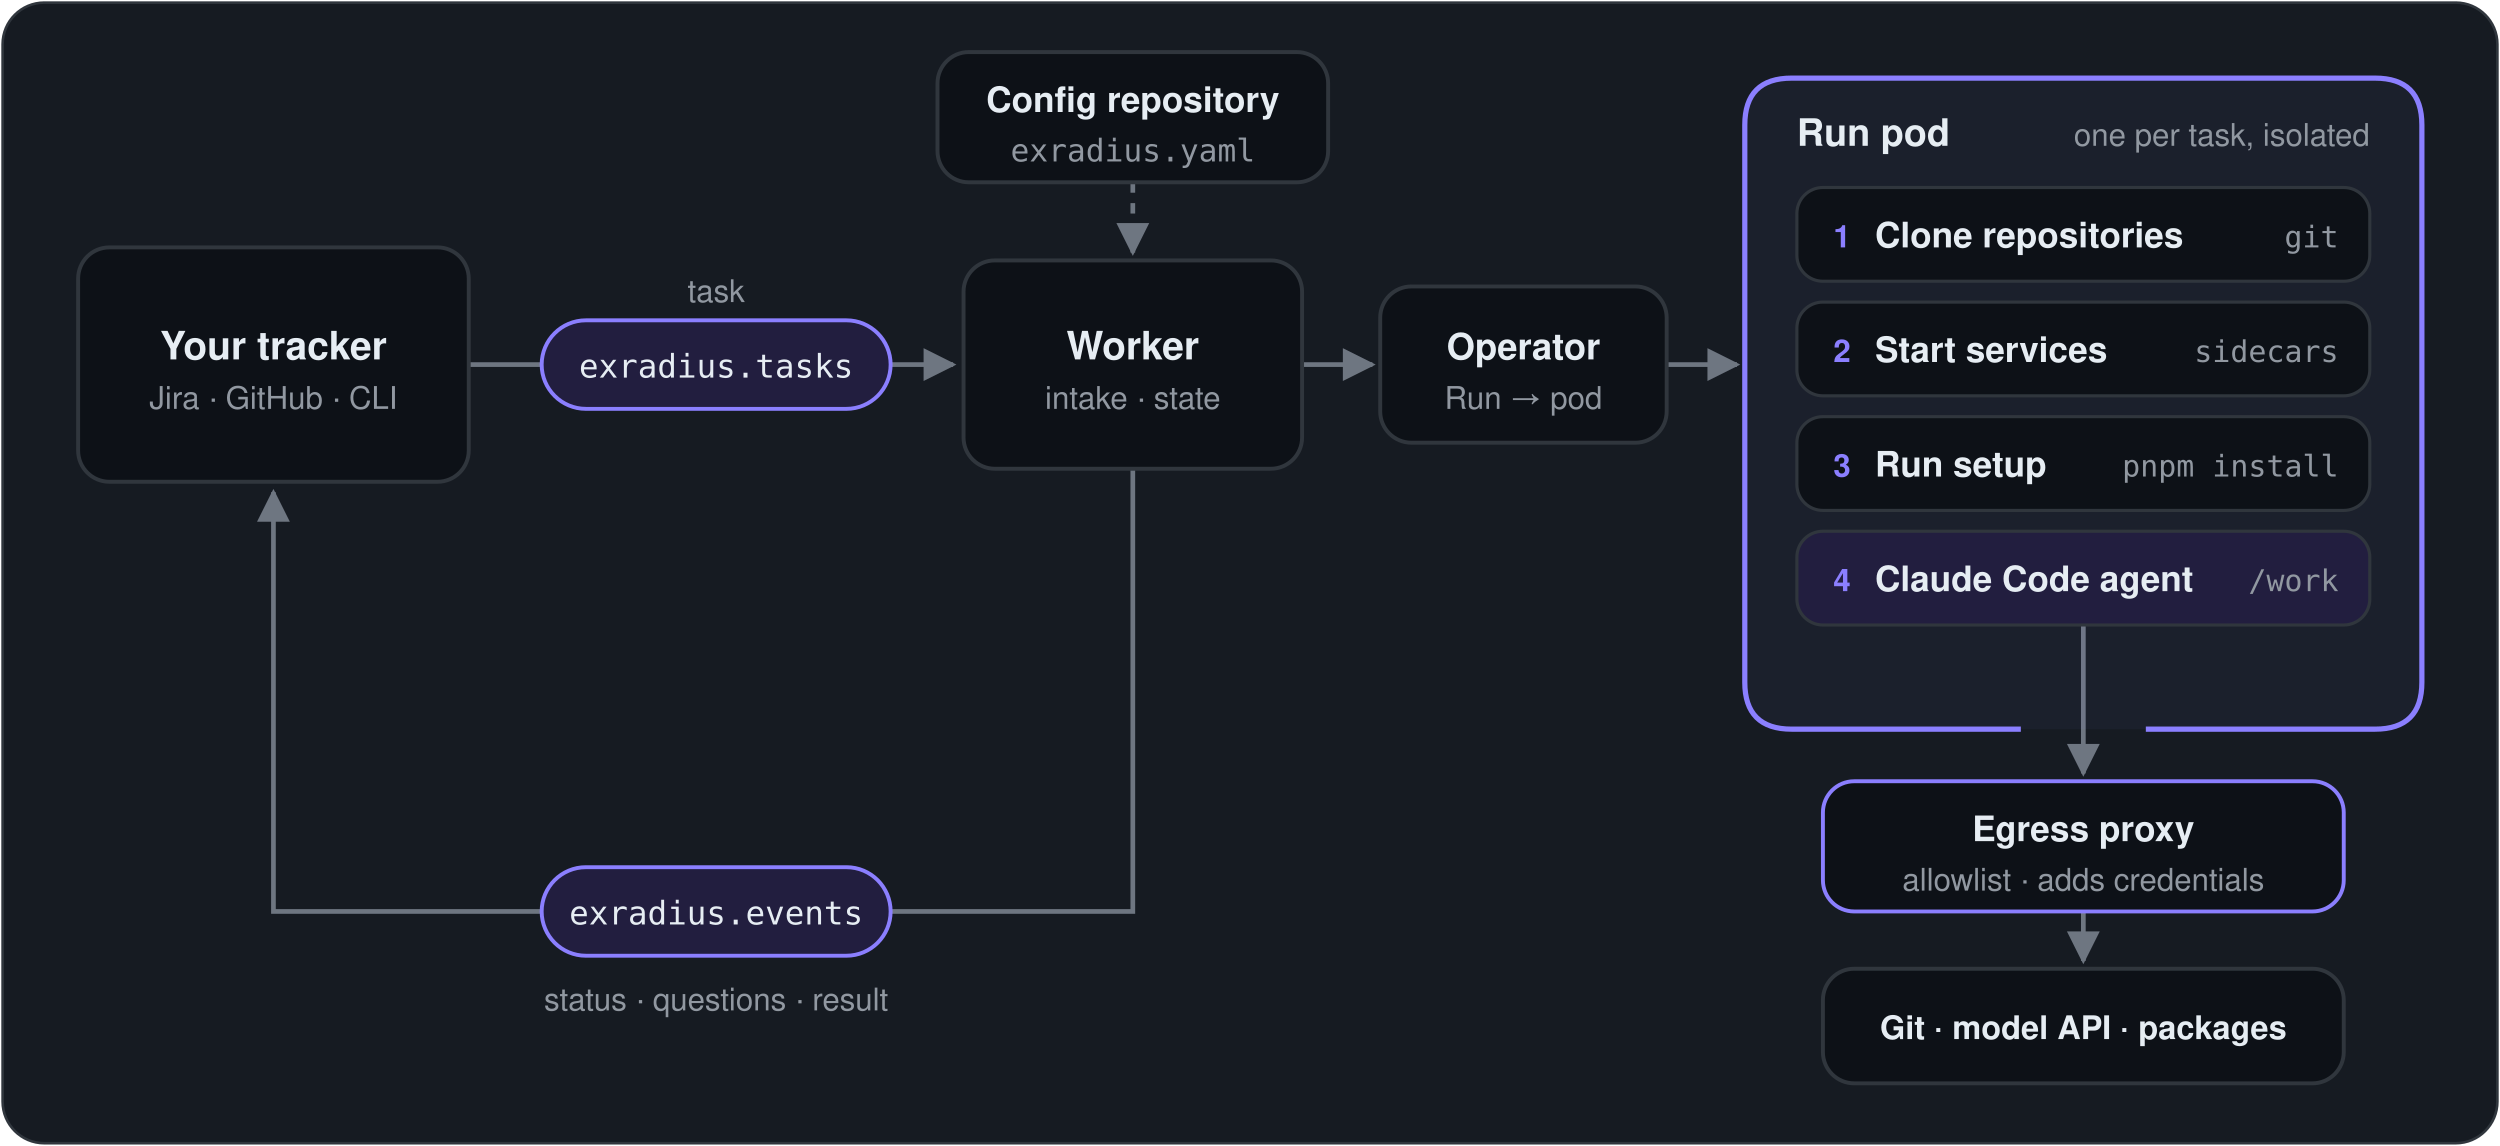
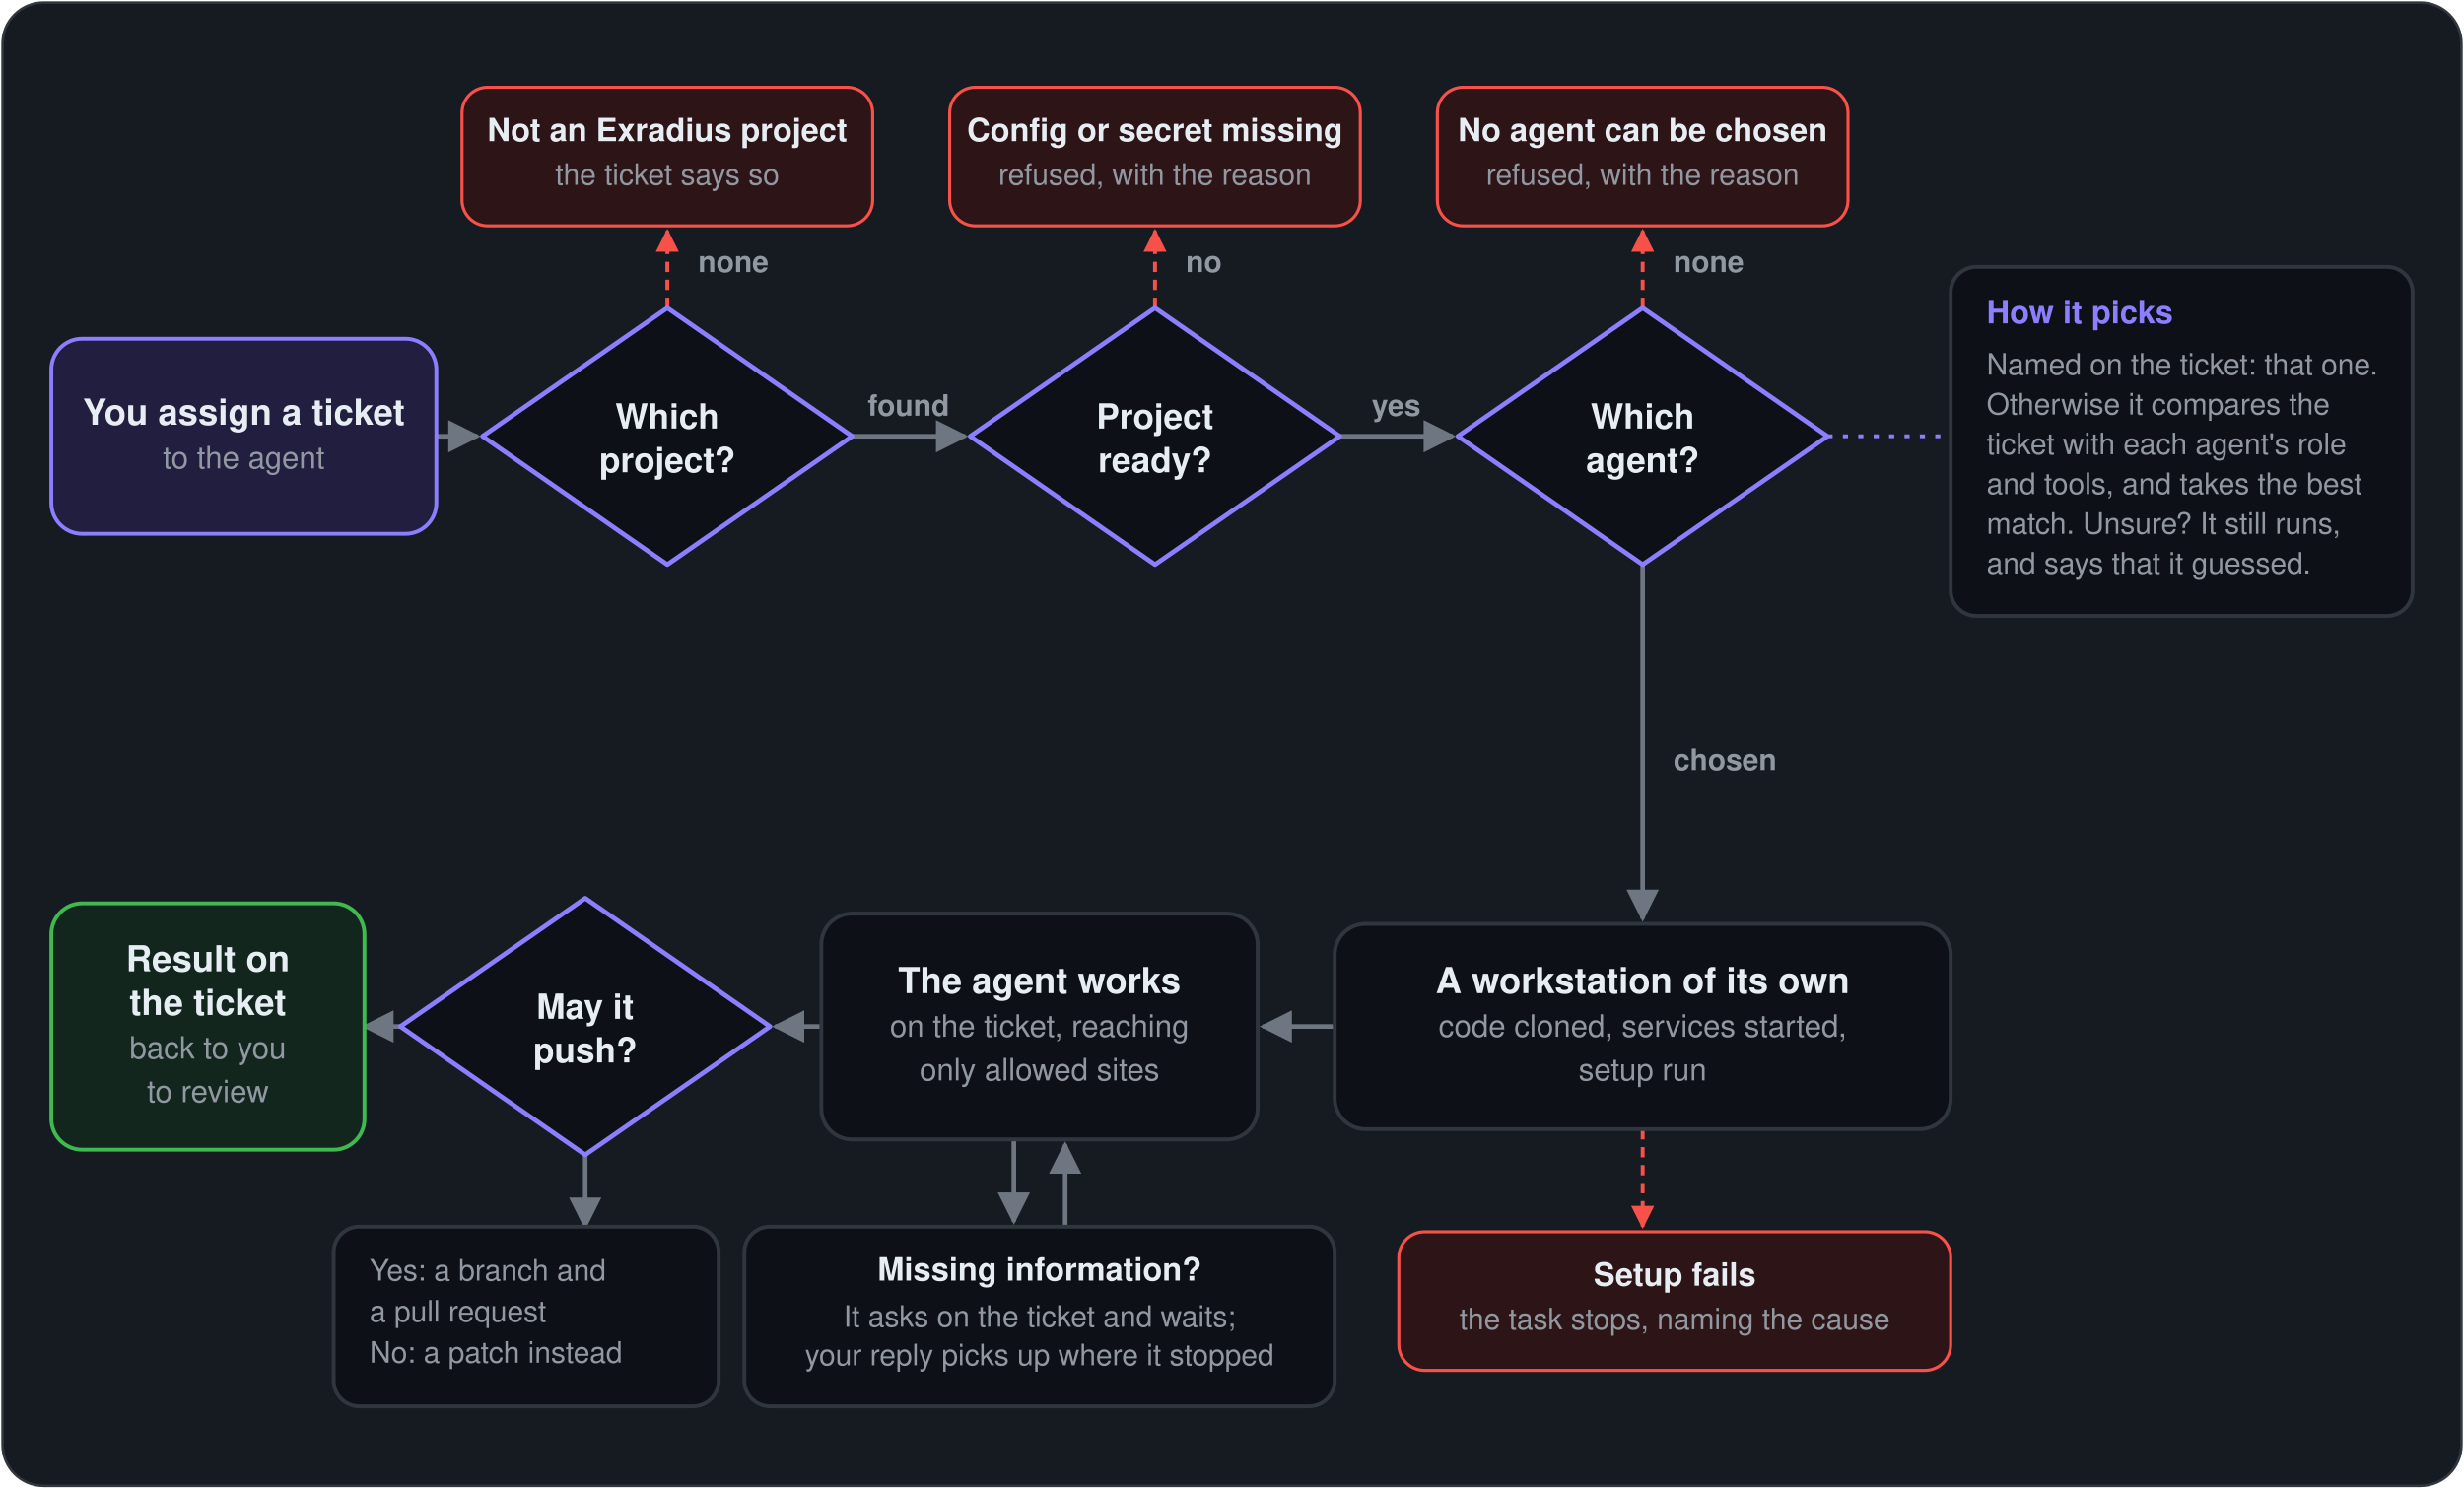
- <svg xmlns="http://www.w3.org/2000/svg" viewBox="0 0 960 440" width="960" height="440" font-family="-apple-system, BlinkMacSystemFont, 'Segoe UI', Helvetica, Arial, sans-serif" role="img" aria-labelledby="t d">
+ <svg xmlns="http://www.w3.org/2000/svg" viewBox="0 0 960 580" width="960" height="580" font-family="-apple-system, BlinkMacSystemFont, 'Segoe UI', Helvetica, Arial, sans-serif" role="img" aria-labelledby="t d">
  <style>@media (prefers-reduced-motion: reduce) { .anim { display: none; } }</style>
  <defs>
    <marker id="arrow-dark" viewBox="0 0 10 10" refX="9" refY="5" markerWidth="7" markerHeight="7" orient="auto-start-reverse">
      <path d="M0 0 L10 5 L0 10 z" fill="#6E7681" />
    </marker>
+     <marker id="no-dark" viewBox="0 0 10 10" refX="9" refY="5" markerWidth="6" markerHeight="6" orient="auto-start-reverse">
+       <path d="M0 0 L10 5 L0 10 z" fill="#F85149" />
+     </marker>
  </defs>
-   <rect x="1" y="1" width="958" height="438" rx="16" fill="#161B22" stroke="#30363D" />
-   <path d="M180 140 H366" fill="none" stroke="#6E7681" stroke-width="1.8" marker-end="url(#arrow-dark)" />
-   <path d="M435 70 V97" fill="none" stroke="#6E7681" stroke-width="1.8" stroke-dasharray="4 4" marker-end="url(#arrow-dark)" />
-   <path d="M500 140 H527" fill="none" stroke="#6E7681" stroke-width="1.8" marker-end="url(#arrow-dark)" />
-   <path d="M640 140 H667" fill="none" stroke="#6E7681" stroke-width="1.8" marker-end="url(#arrow-dark)" />
-   <path d="M800 240 V297" fill="none" stroke="#6E7681" stroke-width="1.8" marker-end="url(#arrow-dark)" />
-   <path d="M800 350 V369" fill="none" stroke="#6E7681" stroke-width="1.8" marker-end="url(#arrow-dark)" />
-   <path d="M435 180 V350 H105 V189" fill="none" stroke="#6E7681" stroke-width="1.8" marker-end="url(#arrow-dark)" />
-   <rect x="30" y="95" width="150" height="90" rx="12" fill="#0D1117" stroke="#30363D" stroke-width="1.5" />
-   <text x="105.0" y="138.0" text-anchor="middle" font-size="15" font-weight="600" fill="#E6EDF3">Your tracker</text>
-   <text x="105.0" y="157.0" text-anchor="middle" font-size="12" font-family="-apple-system, BlinkMacSystemFont, 'Segoe UI', Helvetica, Arial, sans-serif" fill="#9198A1">Jira · GitHub · CLI</text>
-   <rect class="anim" x="30" y="95" width="150" height="90" rx="12" fill="none" stroke="#3FB950" stroke-width="2.5" opacity="0">
-     <animate attributeName="opacity" values="0;0;1;1;0;0" keyTimes="0;0.955;0.961;0.994;1.000;1" dur="9s" repeatCount="indefinite" />
+   <rect x="1" y="1" width="958" height="578" rx="16" fill="#161B22" stroke="#30363D" />
+   <path d="M170 170 H186" fill="none" stroke="#6E7681" stroke-width="1.8" marker-end="url(#arrow-dark)" />
+   <path d="M332 170 H376" fill="none" stroke="#6E7681" stroke-width="1.8" marker-end="url(#arrow-dark)" />
+   <path d="M522 170 H566" fill="none" stroke="#6E7681" stroke-width="1.8" marker-end="url(#arrow-dark)" />
+   <path d="M640 220 V358" fill="none" stroke="#6E7681" stroke-width="1.8" marker-end="url(#arrow-dark)" />
+   <path d="M520 400 H492" fill="none" stroke="#6E7681" stroke-width="1.8" marker-end="url(#arrow-dark)" />
+   <path d="M320 400 H302" fill="none" stroke="#6E7681" stroke-width="1.8" marker-end="url(#arrow-dark)" />
+   <path d="M156 400 H142" fill="none" stroke="#6E7681" stroke-width="1.8" marker-end="url(#arrow-dark)" />
+   <path d="M260 120 V90" fill="none" stroke="#F85149" stroke-width="1.5" stroke-dasharray="4 3" marker-end="url(#no-dark)" />
+   <path d="M450 120 V90" fill="none" stroke="#F85149" stroke-width="1.5" stroke-dasharray="4 3" marker-end="url(#no-dark)" />
+   <path d="M640 120 V90" fill="none" stroke="#F85149" stroke-width="1.5" stroke-dasharray="4 3" marker-end="url(#no-dark)" />
+   <path d="M640 440 V478" fill="none" stroke="#F85149" stroke-width="1.5" stroke-dasharray="4 3" marker-end="url(#no-dark)" />
+   <path d="M712 170 H758" fill="none" stroke="#8B7FFF" stroke-width="1.5" stroke-dasharray="2 4" />
+   <path d="M395 444 V476" fill="none" stroke="#6E7681" stroke-width="1.8" marker-end="url(#arrow-dark)" />
+   <path d="M415 478 V446" fill="none" stroke="#6E7681" stroke-width="1.8" marker-end="url(#arrow-dark)" />
+   <path d="M228 450 V478" fill="none" stroke="#6E7681" stroke-width="1.8" marker-end="url(#arrow-dark)" />
+   <text x="354" y="162" text-anchor="middle" font-size="11.5" font-weight="600" fill="#9198A1">found</text>
+   <text x="544" y="162" text-anchor="middle" font-size="11.5" font-weight="600" fill="#9198A1">yes</text>
+   <text x="652" y="300" text-anchor="start" font-size="11.5" font-weight="600" fill="#9198A1">chosen</text>
+   <text x="272" y="106" text-anchor="start" font-size="11.5" font-weight="600" fill="#9198A1">none</text>
+   <text x="462" y="106" text-anchor="start" font-size="11.5" font-weight="600" fill="#9198A1">no</text>
+   <text x="652" y="106" text-anchor="start" font-size="11.5" font-weight="600" fill="#9198A1">none</text>
+   <rect x="20" y="132" width="150" height="76" rx="12" fill="#221E3F" stroke="#8B7FFF" stroke-width="1.5" />
+   <rect class="anim" x="20" y="132" width="150" height="76" rx="12" fill="#8B7FFF" fill-opacity="0.14" stroke="#8B7FFF" stroke-width="2.5" opacity="0">
+     <animate attributeName="opacity" values="0;0;1;1;0;0" keyTimes="0;0.0;0.006;0.05;0.056;1" dur="14s" repeatCount="indefinite" />
  </rect>
-   <rect x="208" y="123" width="134" height="34" rx="17" fill="#221E3F" stroke="#8B7FFF" stroke-width="1.5" />
-   <text x="275.0" y="145" text-anchor="middle" font-size="12.5" font-family="ui-monospace, SFMono-Regular, Menlo, Consolas, monospace" fill="#E6EDF3">exradius.tasks</text>
-   <rect x="360" y="20" width="150" height="50" rx="12" fill="#0D1117" stroke="#30363D" stroke-width="1.5" />
-   <text x="435.0" y="43.0" text-anchor="middle" font-size="13.5" font-weight="600" fill="#E6EDF3">Config repository</text>
-   <text x="435.0" y="62.0" text-anchor="middle" font-size="12" font-family="ui-monospace, SFMono-Regular, Menlo, Consolas, monospace" fill="#9198A1">exradius.yaml</text>
-   <rect x="370" y="100" width="130" height="80" rx="12" fill="#0D1117" stroke="#30363D" stroke-width="1.5" />
-   <text x="435.0" y="138.0" text-anchor="middle" font-size="15" font-weight="600" fill="#E6EDF3">Worker</text>
-   <text x="435.0" y="157.0" text-anchor="middle" font-size="12" font-family="-apple-system, BlinkMacSystemFont, 'Segoe UI', Helvetica, Arial, sans-serif" fill="#9198A1">intake · state</text>
-   <rect x="530" y="110" width="110" height="60" rx="12" fill="#0D1117" stroke="#30363D" stroke-width="1.5" />
-   <text x="585.0" y="138.0" text-anchor="middle" font-size="14" font-weight="600" fill="#E6EDF3">Operator</text>
-   <text x="585.0" y="157.0" text-anchor="middle" font-size="12" font-family="-apple-system, BlinkMacSystemFont, 'Segoe UI', Helvetica, Arial, sans-serif" fill="#9198A1">Run → pod</text>
-   <path d="M776 280 H688 Q670 280 670 262 V48 Q670 30 688 30 H912 Q930 30 930 48 V262 Q930 280 912 280 H824" fill="#8B7FFF" fill-opacity="0.05" stroke="#8B7FFF" stroke-width="2" />
-   <text x="690" y="56" font-size="14.5" font-weight="700" fill="#E6EDF3">Run pod</text>
-   <text x="910" y="56" text-anchor="end" font-size="12" fill="#9198A1">one per task, isolated</text>
-   <rect x="690" y="72" width="220" height="36" rx="10" fill="#0D1117" stroke="#30363D" stroke-width="1.2" />
-   <rect class="anim" x="690" y="72" width="220" height="36" rx="10" fill="#8B7FFF" fill-opacity="0.16" stroke="#8B7FFF" stroke-width="2" opacity="0">
-     <animate attributeName="opacity" values="0;0;1;1;0;0" keyTimes="0;0.24;0.246;0.33;0.336;1" dur="9s" repeatCount="indefinite" />
+   <text x="95.0" y="165.5" text-anchor="middle" font-size="14" font-weight="600" fill="#E6EDF3">You assign a ticket</text>
+   <text x="95.0" y="182.5" text-anchor="middle" font-size="12" font-weight="400" fill="#9198A1">to the agent</text>
+   <rect x="180" y="34" width="160" height="54" rx="10" fill="#2D1517" stroke="#F85149" stroke-width="1.2" />
+   <text x="260.0" y="55" text-anchor="middle" font-size="12.5" font-weight="600" fill="#E6EDF3">Not an Exradius project</text>
+   <text x="260.0" y="72" text-anchor="middle" font-size="11.5" font-weight="400" fill="#9198A1">the ticket says so</text>
+   <polygon points="260,120 332,170 260,220 188,170" fill="#0D1117" stroke="#8B7FFF" stroke-width="1.8" stroke-linejoin="round" />
+   <polygon class="anim" points="260,120 332,170 260,220 188,170" fill="#8B7FFF" fill-opacity="0.16" stroke="#8B7FFF" stroke-width="3" stroke-linejoin="round" opacity="0">
+     <animate attributeName="opacity" values="0;0;1;1;0;0" keyTimes="0;0.085;0.091;0.14;0.146;1" dur="14s" repeatCount="indefinite" />
+   </polygon>
+   <text x="260" y="167" text-anchor="middle" font-size="13.5" font-weight="600" fill="#E6EDF3">Which</text>
+   <text x="260" y="184" text-anchor="middle" font-size="13.5" font-weight="600" fill="#E6EDF3">project?</text>
+   <rect x="370" y="34" width="160" height="54" rx="10" fill="#2D1517" stroke="#F85149" stroke-width="1.2" />
+   <text x="450.0" y="55" text-anchor="middle" font-size="12.5" font-weight="600" fill="#E6EDF3">Config or secret missing</text>
+   <text x="450.0" y="72" text-anchor="middle" font-size="11.5" font-weight="400" fill="#9198A1">refused, with the reason</text>
+   <polygon points="450,120 522,170 450,220 378,170" fill="#0D1117" stroke="#8B7FFF" stroke-width="1.8" stroke-linejoin="round" />
+   <polygon class="anim" points="450,120 522,170 450,220 378,170" fill="#8B7FFF" fill-opacity="0.16" stroke="#8B7FFF" stroke-width="3" stroke-linejoin="round" opacity="0">
+     <animate attributeName="opacity" values="0;0;1;1;0;0" keyTimes="0;0.175;0.181;0.23;0.236;1" dur="14s" repeatCount="indefinite" />
+   </polygon>
+   <text x="450" y="167" text-anchor="middle" font-size="13.5" font-weight="600" fill="#E6EDF3">Project</text>
+   <text x="450" y="184" text-anchor="middle" font-size="13.5" font-weight="600" fill="#E6EDF3">ready?</text>
+   <rect x="560" y="34" width="160" height="54" rx="10" fill="#2D1517" stroke="#F85149" stroke-width="1.2" />
+   <text x="640.0" y="55" text-anchor="middle" font-size="12.5" font-weight="600" fill="#E6EDF3">No agent can be chosen</text>
+   <text x="640.0" y="72" text-anchor="middle" font-size="11.5" font-weight="400" fill="#9198A1">refused, with the reason</text>
+   <polygon points="640,120 712,170 640,220 568,170" fill="#0D1117" stroke="#8B7FFF" stroke-width="1.8" stroke-linejoin="round" />
+   <polygon class="anim" points="640,120 712,170 640,220 568,170" fill="#8B7FFF" fill-opacity="0.16" stroke="#8B7FFF" stroke-width="3" stroke-linejoin="round" opacity="0">
+     <animate attributeName="opacity" values="0;0;1;1;0;0" keyTimes="0;0.265;0.271;0.34;0.346;1" dur="14s" repeatCount="indefinite" />
+   </polygon>
+   <text x="640" y="167" text-anchor="middle" font-size="13.5" font-weight="600" fill="#E6EDF3">Which</text>
+   <text x="640" y="184" text-anchor="middle" font-size="13.5" font-weight="600" fill="#E6EDF3">agent?</text>
+   <rect x="760" y="104" width="180" height="136" rx="10" fill="#0D1117" stroke="#30363D" stroke-width="1.5" />
+   <rect class="anim" x="760" y="104" width="180" height="136" rx="10" fill="#8B7FFF" fill-opacity="0.14" stroke="#8B7FFF" stroke-width="2.5" opacity="0">
+     <animate attributeName="opacity" values="0;0;1;1;0;0" keyTimes="0;0.265;0.271;0.34;0.346;1" dur="14s" repeatCount="indefinite" />
  </rect>
-   <text x="704" y="95" font-size="12" font-weight="700" fill="#8B7FFF">1</text>
-   <text x="720" y="95" font-size="13.5" font-weight="600" fill="#E6EDF3">Clone repositories</text>
-   <text x="898" y="95" text-anchor="end" font-size="11.5" font-family="ui-monospace, SFMono-Regular, Menlo, Consolas, monospace" fill="#9198A1">git</text>
-   <rect x="690" y="116" width="220" height="36" rx="10" fill="#0D1117" stroke="#30363D" stroke-width="1.2" />
-   <rect class="anim" x="690" y="116" width="220" height="36" rx="10" fill="#8B7FFF" fill-opacity="0.16" stroke="#8B7FFF" stroke-width="2" opacity="0">
-     <animate attributeName="opacity" values="0;0;1;1;0;0" keyTimes="0;0.33;0.336;0.42;0.426;1" dur="9s" repeatCount="indefinite" />
+   <text x="774" y="126" text-anchor="start" font-size="12.5" font-weight="700" fill="#8B7FFF">How it picks</text>
+   <text x="774" y="146.0" text-anchor="start" font-size="11.5" font-weight="400" fill="#9198A1">Named on the ticket: that one.</text>
+   <text x="774" y="161.5" text-anchor="start" font-size="11.5" font-weight="400" fill="#9198A1">Otherwise it compares the</text>
+   <text x="774" y="177.0" text-anchor="start" font-size="11.5" font-weight="400" fill="#9198A1">ticket with each agent's role</text>
+   <text x="774" y="192.5" text-anchor="start" font-size="11.5" font-weight="400" fill="#9198A1">and tools, and takes the best</text>
+   <text x="774" y="208.0" text-anchor="start" font-size="11.5" font-weight="400" fill="#9198A1">match. Unsure? It still runs,</text>
+   <text x="774" y="223.5" text-anchor="start" font-size="11.5" font-weight="400" fill="#9198A1">and says that it guessed.</text>
+   <rect x="520" y="360" width="240" height="80" rx="12" fill="#0D1117" stroke="#30363D" stroke-width="1.5" />
+   <rect class="anim" x="520" y="360" width="240" height="80" rx="12" fill="#8B7FFF" fill-opacity="0.14" stroke="#8B7FFF" stroke-width="2.5" opacity="0">
+     <animate attributeName="opacity" values="0;0;1;1;0;0" keyTimes="0;0.38;0.386;0.46;0.466;1" dur="14s" repeatCount="indefinite" />
  </rect>
-   <text x="704" y="139" font-size="12" font-weight="700" fill="#8B7FFF">2</text>
-   <text x="720" y="139" font-size="13.5" font-weight="600" fill="#E6EDF3">Start services</text>
-   <text x="898" y="139" text-anchor="end" font-size="11.5" font-family="ui-monospace, SFMono-Regular, Menlo, Consolas, monospace" fill="#9198A1">sidecars</text>
-   <rect x="690" y="160" width="220" height="36" rx="10" fill="#0D1117" stroke="#30363D" stroke-width="1.2" />
-   <rect class="anim" x="690" y="160" width="220" height="36" rx="10" fill="#8B7FFF" fill-opacity="0.16" stroke="#8B7FFF" stroke-width="2" opacity="0">
-     <animate attributeName="opacity" values="0;0;1;1;0;0" keyTimes="0;0.42;0.426;0.51;0.516;1" dur="9s" repeatCount="indefinite" />
+   <text x="640.0" y="387.0" text-anchor="middle" font-size="14" font-weight="600" fill="#E6EDF3">A workstation of its own</text>
+   <text x="640.0" y="404.0" text-anchor="middle" font-size="12" font-weight="400" fill="#9198A1">code cloned, services started,</text>
+   <text x="640.0" y="421.0" text-anchor="middle" font-size="12" font-weight="400" fill="#9198A1">setup run</text>
+   <rect x="545" y="480" width="215" height="54" rx="10" fill="#2D1517" stroke="#F85149" stroke-width="1.2" />
+   <text x="652.5" y="501" text-anchor="middle" font-size="12.5" font-weight="600" fill="#E6EDF3">Setup fails</text>
+   <text x="652.5" y="518" text-anchor="middle" font-size="11.5" font-weight="400" fill="#9198A1">the task stops, naming the cause</text>
+   <rect x="320" y="356" width="170" height="88" rx="12" fill="#0D1117" stroke="#30363D" stroke-width="1.5" />
+   <rect class="anim" x="320" y="356" width="170" height="88" rx="12" fill="#8B7FFF" fill-opacity="0.14" stroke="#8B7FFF" stroke-width="2.5" opacity="0">
+     <animate attributeName="opacity" values="0;0;1;1;0;0" keyTimes="0;0.5;0.506;0.7;0.706;1" dur="14s" repeatCount="indefinite" />
  </rect>
-   <text x="704" y="183" font-size="12" font-weight="700" fill="#8B7FFF">3</text>
-   <text x="720" y="183" font-size="13.5" font-weight="600" fill="#E6EDF3">Run setup</text>
-   <text x="898" y="183" text-anchor="end" font-size="11.5" font-family="ui-monospace, SFMono-Regular, Menlo, Consolas, monospace" fill="#9198A1">pnpm install</text>
-   <rect x="690" y="204" width="220" height="36" rx="10" fill="#221E3F" stroke="#30363D" stroke-width="1.2" />
-   <rect class="anim" x="690" y="204" width="220" height="36" rx="10" fill="#8B7FFF" fill-opacity="0.16" stroke="#8B7FFF" stroke-width="2" opacity="0">
-     <animate attributeName="opacity" values="0;0;1;1;0;0" keyTimes="0;0.51;0.516;0.79;0.796;1" dur="9s" repeatCount="indefinite" />
+   <text x="405.0" y="387.0" text-anchor="middle" font-size="14" font-weight="600" fill="#E6EDF3">The agent works</text>
+   <text x="405.0" y="404.0" text-anchor="middle" font-size="12" font-weight="400" fill="#9198A1">on the ticket, reaching</text>
+   <text x="405.0" y="421.0" text-anchor="middle" font-size="12" font-weight="400" fill="#9198A1">only allowed sites</text>
+   <rect x="290" y="478" width="230" height="70" rx="10" fill="#0D1117" stroke="#30363D" stroke-width="1.5" />
+   <rect class="anim" x="290" y="478" width="230" height="70" rx="10" fill="#8B7FFF" fill-opacity="0.14" stroke="#8B7FFF" stroke-width="2.5" opacity="0">
+     <animate attributeName="opacity" values="0;0;1;1;0;0" keyTimes="0;0.555;0.561;0.645;0.651;1" dur="14s" repeatCount="indefinite" />
  </rect>
-   <text x="704" y="227" font-size="12" font-weight="700" fill="#8B7FFF">4</text>
-   <text x="720" y="227" font-size="13.5" font-weight="600" fill="#E6EDF3">Claude Code agent</text>
-   <text x="898" y="227" text-anchor="end" font-size="11.5" font-family="ui-monospace, SFMono-Regular, Menlo, Consolas, monospace" fill="#9198A1">/work</text>
-   <rect x="700" y="300" width="200" height="50" rx="12" fill="#0D1117" stroke="#8B7FFF" stroke-width="1.5" />
-   <text x="800.0" y="323.0" text-anchor="middle" font-size="13.5" font-weight="600" fill="#E6EDF3">Egress proxy</text>
-   <text x="800.0" y="342.0" text-anchor="middle" font-size="12" font-family="-apple-system, BlinkMacSystemFont, 'Segoe UI', Helvetica, Arial, sans-serif" fill="#9198A1">allowlist · adds credentials</text>
-   <rect x="700" y="372" width="200" height="44" rx="12" fill="#0D1117" stroke="#30363D" stroke-width="1.5" />
-   <text x="800.0" y="399.0" text-anchor="middle" font-size="12.5" font-weight="600" fill="#E6EDF3">Git · model API · packages</text>
-   <rect x="208" y="333" width="134" height="34" rx="17" fill="#221E3F" stroke="#8B7FFF" stroke-width="1.5" />
-   <text x="275.0" y="355" text-anchor="middle" font-size="12.5" font-family="ui-monospace, SFMono-Regular, Menlo, Consolas, monospace" fill="#E6EDF3">exradius.events</text>
-   <text x="275" y="388" text-anchor="middle" font-size="12" fill="#9198A1">status · questions · result</text>
-   <text x="275" y="116" text-anchor="middle" font-size="12" fill="#9198A1">task</text>
+   <text x="405" y="499" text-anchor="middle" font-size="12.5" font-weight="600" fill="#E6EDF3">Missing information?</text>
+   <text x="405" y="517" text-anchor="middle" font-size="11.5" font-weight="400" fill="#9198A1">It asks on the ticket and waits;</text>
+   <text x="405" y="532" text-anchor="middle" font-size="11.5" font-weight="400" fill="#9198A1">your reply picks up where it stopped</text>
+   <polygon points="228,350 300,400 228,450 156,400" fill="#0D1117" stroke="#8B7FFF" stroke-width="1.8" stroke-linejoin="round" />
+   <polygon class="anim" points="228,350 300,400 228,450 156,400" fill="#8B7FFF" fill-opacity="0.16" stroke="#8B7FFF" stroke-width="3" stroke-linejoin="round" opacity="0">
+     <animate attributeName="opacity" values="0;0;1;1;0;0" keyTimes="0;0.735;0.741;0.79;0.796;1" dur="14s" repeatCount="indefinite" />
+   </polygon>
+   <text x="228" y="397" text-anchor="middle" font-size="13.5" font-weight="600" fill="#E6EDF3">May it</text>
+   <text x="228" y="414" text-anchor="middle" font-size="13.5" font-weight="600" fill="#E6EDF3">push?</text>
+   <rect x="130" y="478" width="150" height="70" rx="10" fill="#0D1117" stroke="#30363D" stroke-width="1.5" />
+   <rect class="anim" x="130" y="478" width="150" height="70" rx="10" fill="#8B7FFF" fill-opacity="0.14" stroke="#8B7FFF" stroke-width="2.5" opacity="0">
+     <animate attributeName="opacity" values="0;0;1;1;0;0" keyTimes="0;0.735;0.741;0.79;0.796;1" dur="14s" repeatCount="indefinite" />
+   </rect>
+   <text x="144" y="499" text-anchor="start" font-size="11.5" font-weight="400" fill="#9198A1">Yes: a branch and</text>
+   <text x="144" y="515" text-anchor="start" font-size="11.5" font-weight="400" fill="#9198A1">a pull request</text>
+   <text x="144" y="531" text-anchor="start" font-size="11.5" font-weight="400" fill="#9198A1">No: a patch instead</text>
+   <rect x="20" y="352" width="122" height="96" rx="12" fill="#12261E" stroke="#3FB950" stroke-width="1.5" />
+   <rect class="anim" x="20" y="352" width="122" height="96" rx="12" fill="#3FB950" fill-opacity="0.14" stroke="#3FB950" stroke-width="2.5" opacity="0">
+     <animate attributeName="opacity" values="0;0;1;1;0;0" keyTimes="0;0.83;0.836;0.97;0.976;1" dur="14s" repeatCount="indefinite" />
+   </rect>
+   <text x="81.0" y="378.5" text-anchor="middle" font-size="14" font-weight="600" fill="#E6EDF3">Result on</text>
+   <text x="81.0" y="395.5" text-anchor="middle" font-size="14" font-weight="600" fill="#E6EDF3">the ticket</text>
+   <text x="81.0" y="412.5" text-anchor="middle" font-size="12" font-weight="400" fill="#9198A1">back to you</text>
+   <text x="81.0" y="429.5" text-anchor="middle" font-size="12" font-weight="400" fill="#9198A1">to review</text>
  <g class="anim" opacity="0">
-     <circle r="11" fill="#8B7FFF" opacity="0.25" />
-     <circle r="6" fill="#8B7FFF" />
-     <animateMotion path="M180 140 H366" dur="9s" repeatCount="indefinite" calcMode="linear" keyPoints="0;0;1;1" keyTimes="0;0.02;0.12;1" />
-     <animate attributeName="opacity" values="0;0;1;1;0;0" keyTimes="0;0.02;0.026;0.12;0.126;1" dur="9s" repeatCount="indefinite" />
+     <circle r="12" fill="#8B7FFF" opacity="0.25" />
+     <circle r="6.5" fill="#8B7FFF" />
+     <animateMotion path="M170 170 H640 V400 H142" dur="14s" repeatCount="indefinite" calcMode="linear" keyPoints="0;0;0.075;0.075;0.234;0.234;0.392;0.392;0.584;0.584;0.78;0.78;0.928;0.928;1;1" keyTimes="0;0.05;0.085;0.14;0.175;0.23;0.265;0.34;0.38;0.46;0.50;0.70;0.735;0.79;0.83;1" />
+     <animate attributeName="opacity" values="0;0;1;1;0;0" keyTimes="0;0.0;0.006;0.835;0.841;1" dur="14s" repeatCount="indefinite" />
  </g>
  <g class="anim" opacity="0">
-     <circle r="11" fill="#8B7FFF" opacity="0.25" />
-     <circle r="6" fill="#8B7FFF" />
-     <animateMotion path="M500 140 H667" dur="9s" repeatCount="indefinite" calcMode="linear" keyPoints="0;0;1;1" keyTimes="0;0.13;0.23;1" />
-     <animate attributeName="opacity" values="0;0;1;1;0;0" keyTimes="0;0.13;0.136;0.23;0.236;1" dur="9s" repeatCount="indefinite" />
-   </g>
-   <g class="anim" opacity="0">
-     <circle r="11" fill="#8B7FFF" opacity="0.25" />
-     <circle r="6" fill="#8B7FFF" />
-     <animateMotion path="M800 240 V370" dur="9s" repeatCount="indefinite" calcMode="linear" keyPoints="0;0;1;1" keyTimes="0;0.58;0.7;1" />
-     <animate attributeName="opacity" values="0;0;1;1;0;0" keyTimes="0;0.58;0.586;0.7;0.706;1" dur="9s" repeatCount="indefinite" />
-   </g>
-   <g class="anim" opacity="0">
-     <circle r="11" fill="#8B7FFF" opacity="0.25" />
-     <circle r="6" fill="#8B7FFF" />
-     <animateMotion path="M435 180 V350 H105 V189" dur="9s" repeatCount="indefinite" calcMode="linear" keyPoints="0;0;1;1" keyTimes="0;0.8;0.955;1" />
-     <animate attributeName="opacity" values="0;0;1;1;0;0" keyTimes="0;0.8;0.806;0.955;0.961;1" dur="9s" repeatCount="indefinite" />
+     <circle r="5" fill="#8B7FFF" />
+     <animateMotion path="M395 444 V478 H415 V444" dur="14s" repeatCount="indefinite" calcMode="linear" keyPoints="0;0;0.5;0.5;1;1" keyTimes="0;0.555;0.58;0.62;0.645;1" />
+     <animate attributeName="opacity" values="0;0;1;1;0;0" keyTimes="0;0.555;0.561;0.645;0.651;1" dur="14s" repeatCount="indefinite" />
  </g>
</svg>
